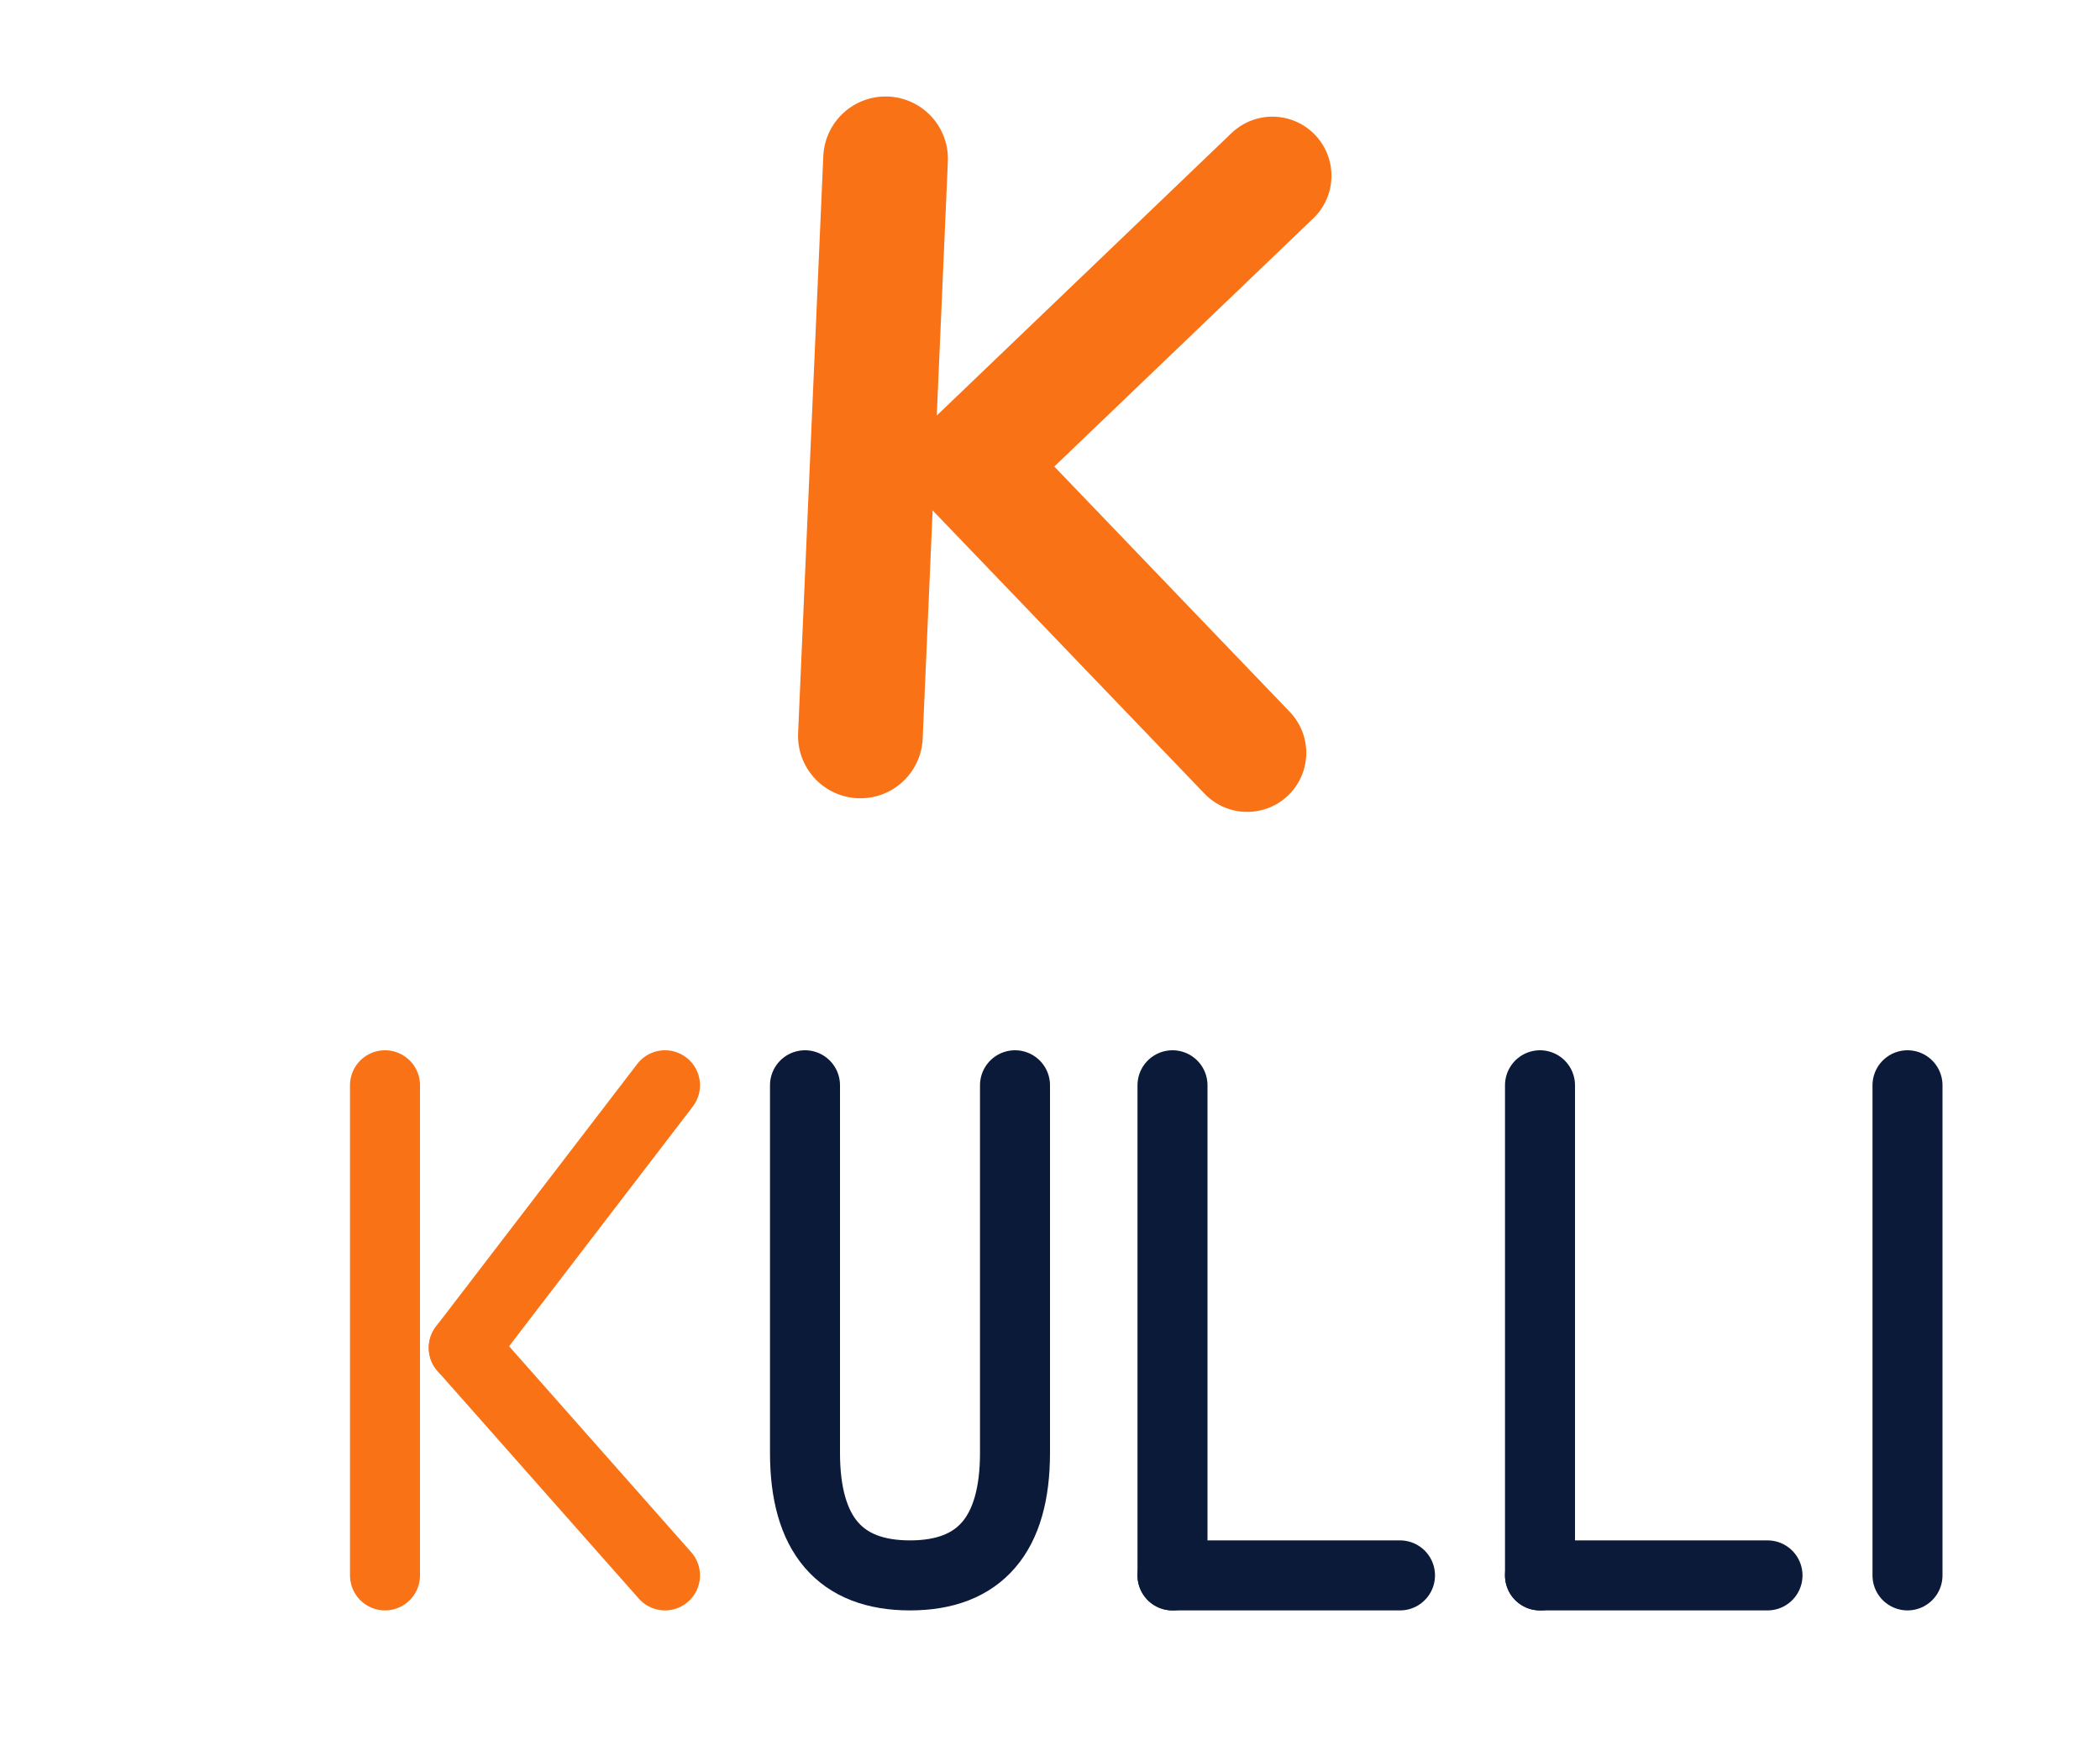
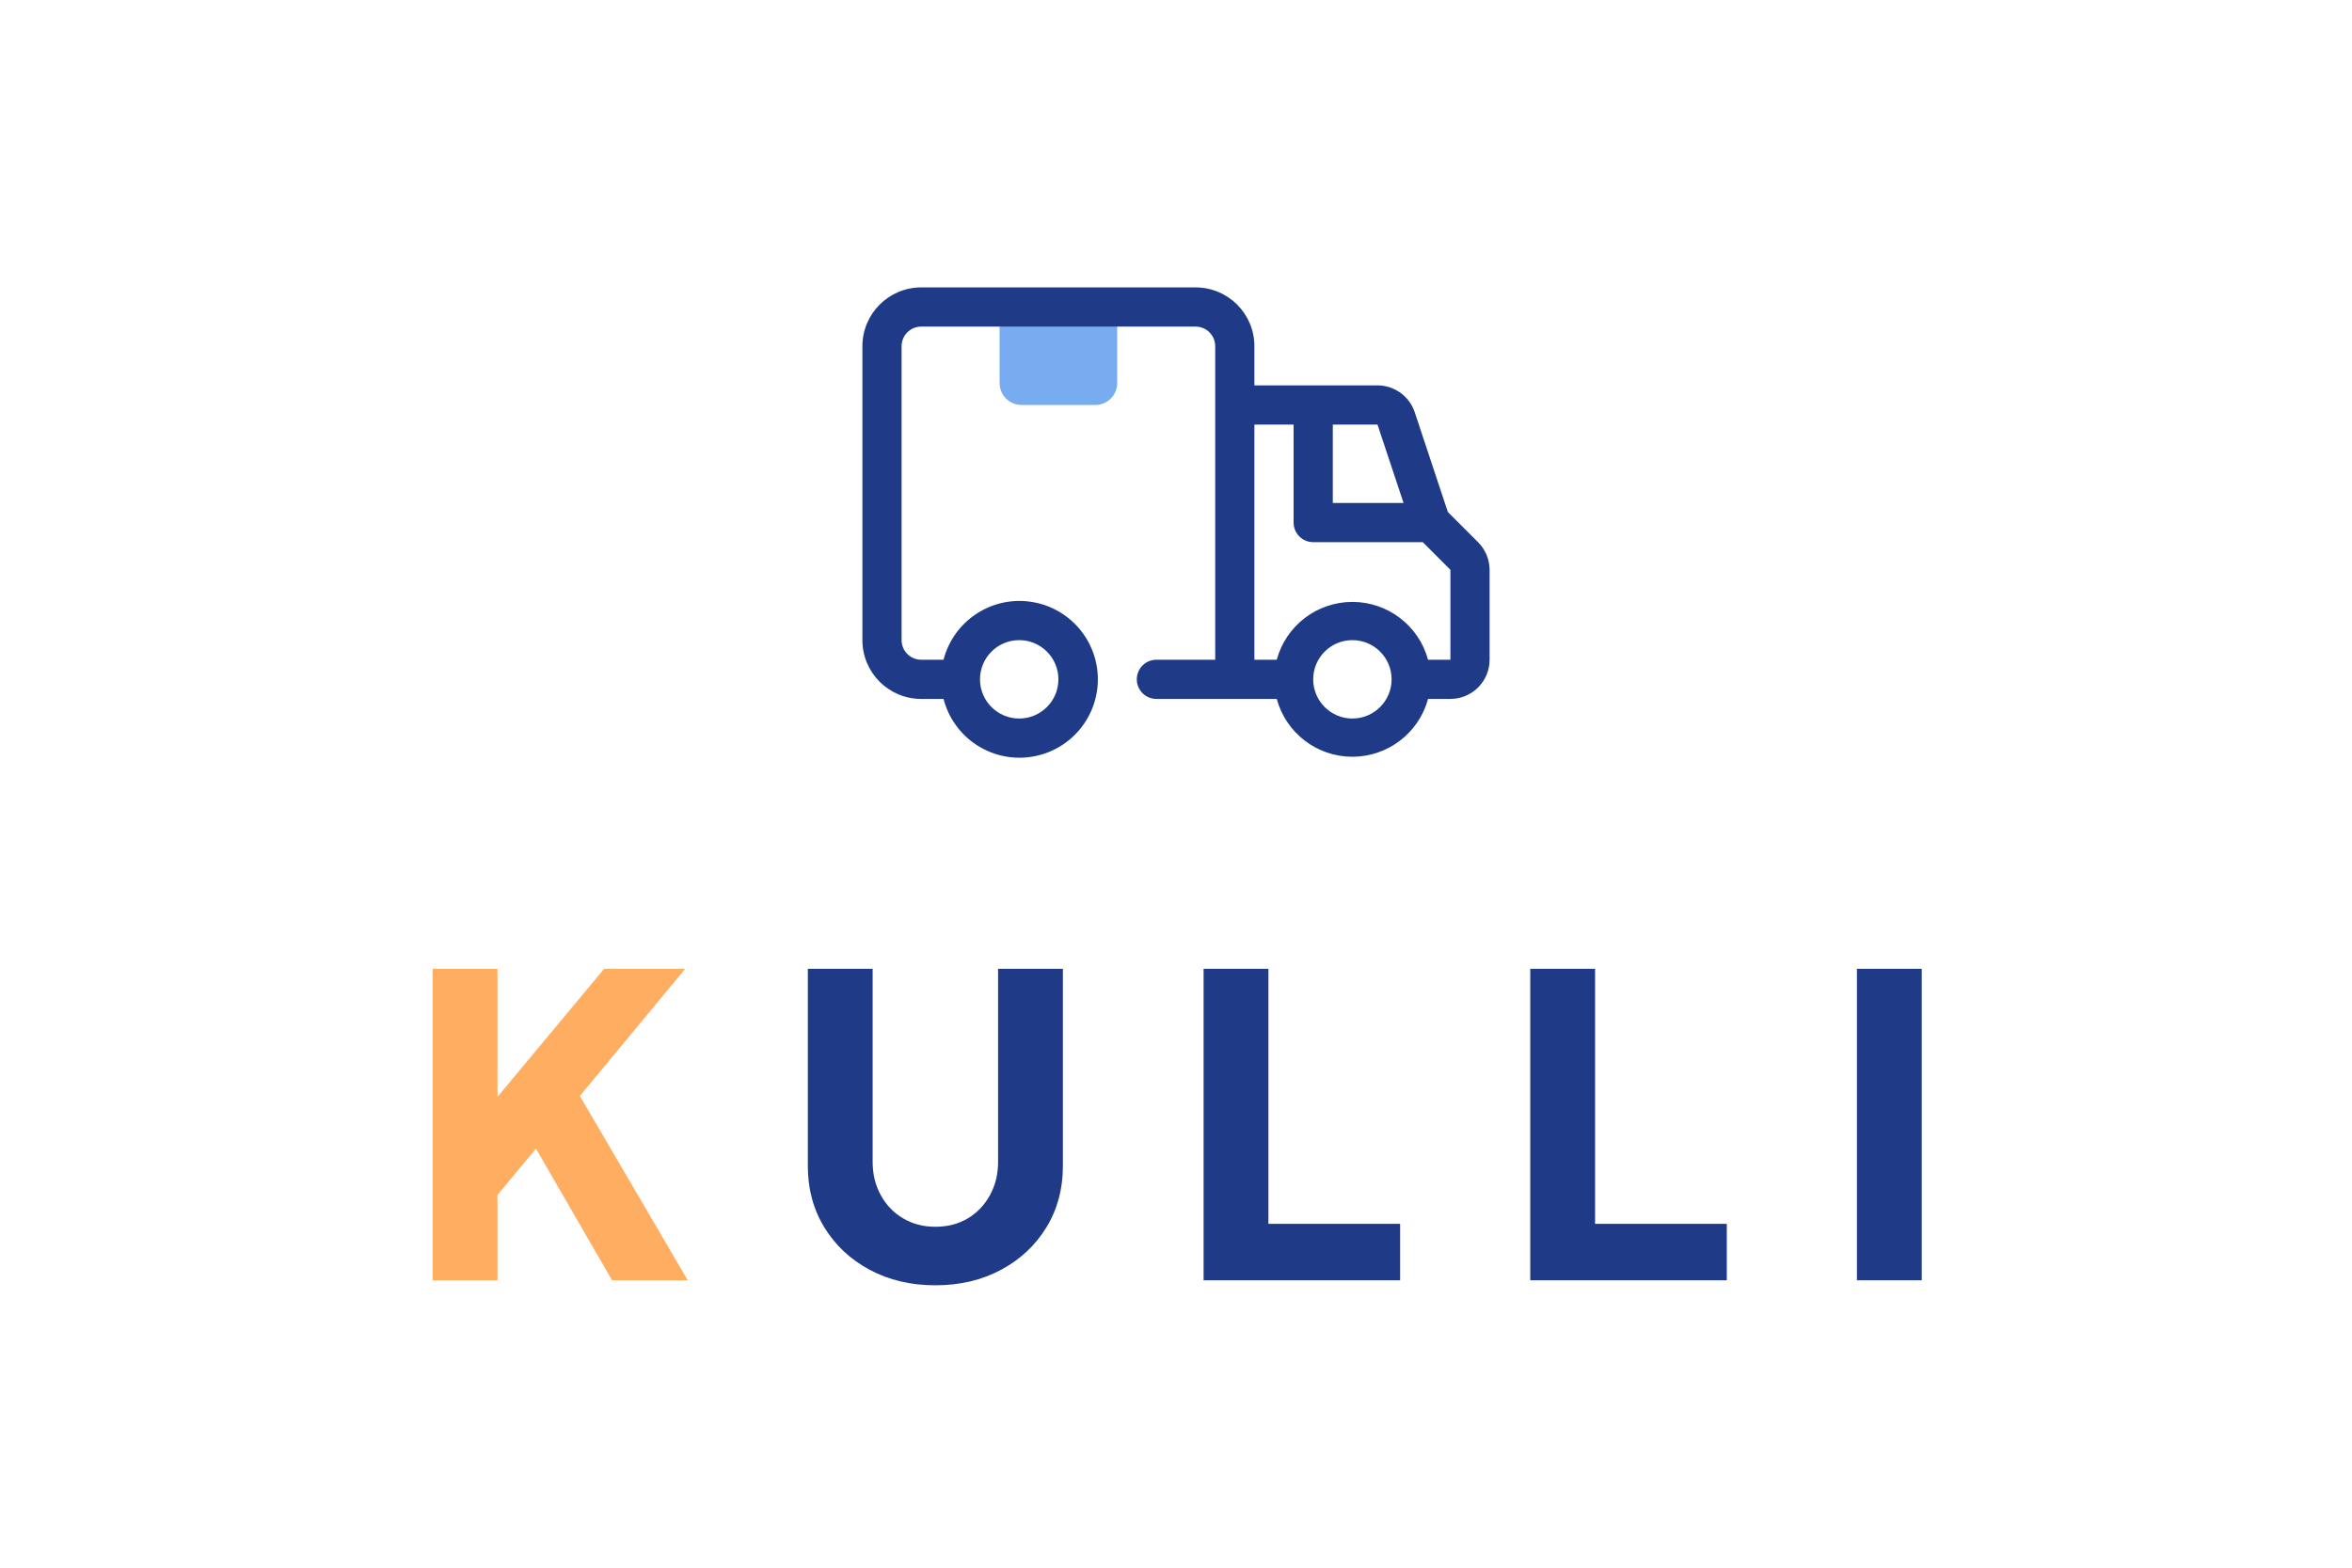
- <svg xmlns="http://www.w3.org/2000/svg" viewBox="0 0 120 100" width="120" height="100">
-   <g transform="translate(36, 2) scale(0.75)">
-     <g transform="rotate(2.5, 32, 32)" stroke="#F97316" stroke-linecap="round" stroke-linejoin="round" fill="none">
-       <line x1="18.5" y1="10" x2="18.5" y2="54" stroke-width="9.5" />
-       <line x1="26" y1="33" x2="48" y2="10" stroke-width="9" />
-       <line x1="26" y1="33" x2="48" y2="54" stroke-width="9" />
-     </g>
+ <svg xmlns="http://www.w3.org/2000/svg" viewBox="0 0 180 120" width="180" height="120" role="img" aria-label="Kulli">
+   <g transform="translate(66, 16) scale(1.5)">
+     <path fill="#77ACF1" d="M7,5h6a0,0,0,0,1,0,0V8.88A1.12,1.12,0,0,1,11.88,10H8.12A1.12,1.12,0,0,1,7,8.88V5A0,0,0,0,1,7,5Z" />
+     <path fill="#1F3B87" d="M31.41,17l-1.54-1.54-1.69-5.09A2,2,0,0,0,26.28,9H20V7a3,3,0,0,0-3-3H3A3,3,0,0,0,0,7V22a3,3,0,0,0,3,3H4.14a4,4,0,1,0,0-2H3a1,1,0,0,1-1-1V7A1,1,0,0,1,3,6H17a1,1,0,0,1,1,1V23H15a1,1,0,0,0,0,2h6.14a4,4,0,0,0,7.72,0H30a2,2,0,0,0,2-2V18.41A2,2,0,0,0,31.41,17ZM8,22a2,2,0,1,1-2,2A2,2,0,0,1,8,22Zm19.61-7H24V11h2.28ZM25,26a2,2,0,1,1,2-2A2,2,0,0,1,25,26Zm5-3H28.86a4,4,0,0,0-7.72,0H20V11h2v5a1,1,0,0,0,1,1h5.59L30,18.41Z" />
  </g>
-   <g transform="translate(16, 56)">
-     <g stroke="#F97316" stroke-width="4" stroke-linecap="round" stroke-linejoin="round" fill="none">
-       <line x1="6" y1="6" x2="6" y2="34" />
-       <line x1="10.5" y1="21" x2="22" y2="6" />
-       <line x1="10.5" y1="21" x2="22" y2="34" />
-     </g>
-     <g stroke="#0C1A3A" stroke-width="4" stroke-linecap="round" stroke-linejoin="round" fill="none">
-       <path d="M30,6 L30,27 Q30,34 36,34 Q42,34 42,27 L42,6" />
-     </g>
-     <g stroke="#0C1A3A" stroke-width="4" stroke-linecap="round" stroke-linejoin="round" fill="none">
-       <line x1="51" y1="6" x2="51" y2="34" />
-       <line x1="51" y1="34" x2="64" y2="34" />
-     </g>
-     <g stroke="#0C1A3A" stroke-width="4" stroke-linecap="round" stroke-linejoin="round" fill="none">
-       <line x1="72" y1="6" x2="72" y2="34" />
-       <line x1="72" y1="34" x2="85" y2="34" />
-     </g>
-     <g stroke="#0C1A3A" stroke-width="4" stroke-linecap="round" stroke-linejoin="round" fill="none">
-       <line x1="93" y1="6" x2="93" y2="34" />
-     </g>
+   <g transform="translate(31, 98) scale(0.032, -0.032)">
+     <path fill="#FFAD61" d="M66 0V745H221V372L178 387L476 745H670L375 389L384 499L676 0H495L313 315L221 204V0Z" />
+   </g>
+   <g transform="translate(60, 98) scale(0.032, -0.032)">
+     <path fill="#1F3B87" d="M362 -12Q274 -12 205.0 25.0Q136 62 96.5 126.5Q57 191 57 273V745H212V283Q212 239 231.5 203.5Q251 168 285.0 148.0Q319 128 362 128Q406 128 439.5 148.0Q473 168 492.5 203.5Q512 239 512 283V745H667V273Q667 191 627.5 126.5Q588 62 519.0 25.0Q450 -12 362 -12Z" />
+   </g>
+   <g transform="translate(90, 98) scale(0.032, -0.032)">
+     <path fill="#1F3B87" d="M66 0V745H221V135H536V0Z" />
+   </g>
+   <g transform="translate(115, 98) scale(0.032, -0.032)">
+     <path fill="#1F3B87" d="M66 0V745H221V135H536V0Z" />
+   </g>
+   <g transform="translate(140, 98) scale(0.032, -0.032)">
+     <path fill="#1F3B87" d="M66 0V745H221V0Z" />
  </g>
</svg>
